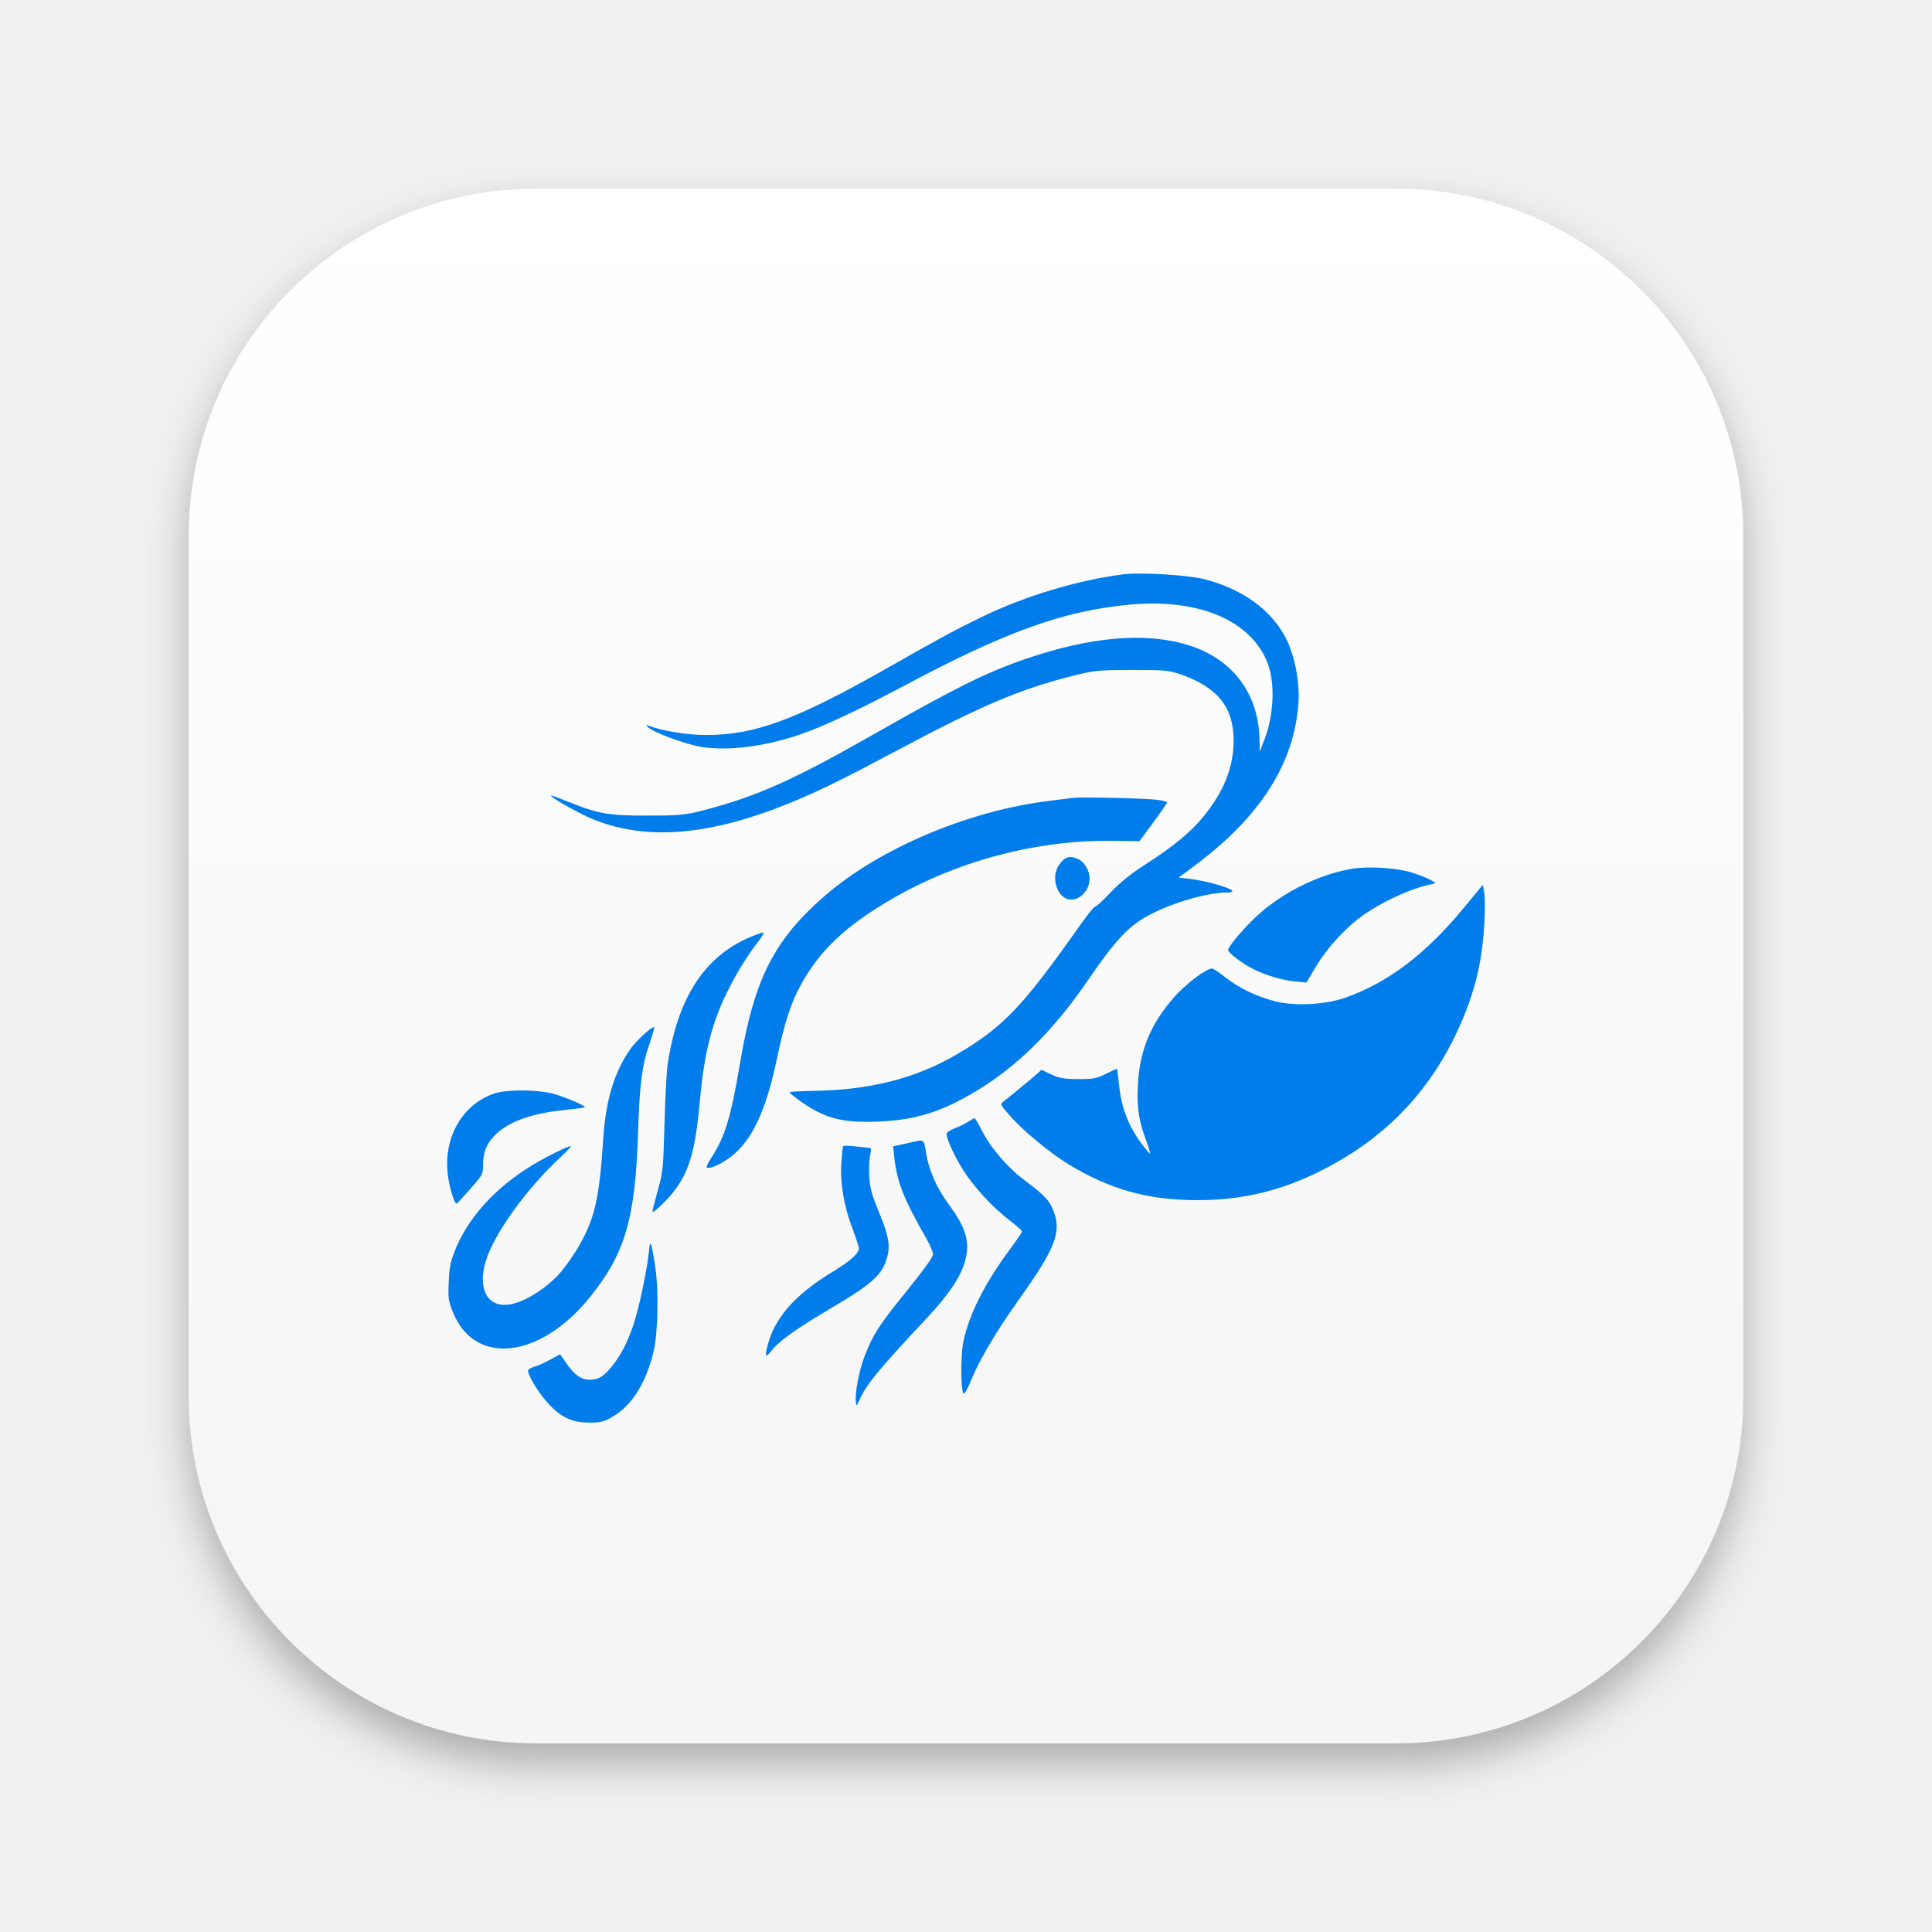
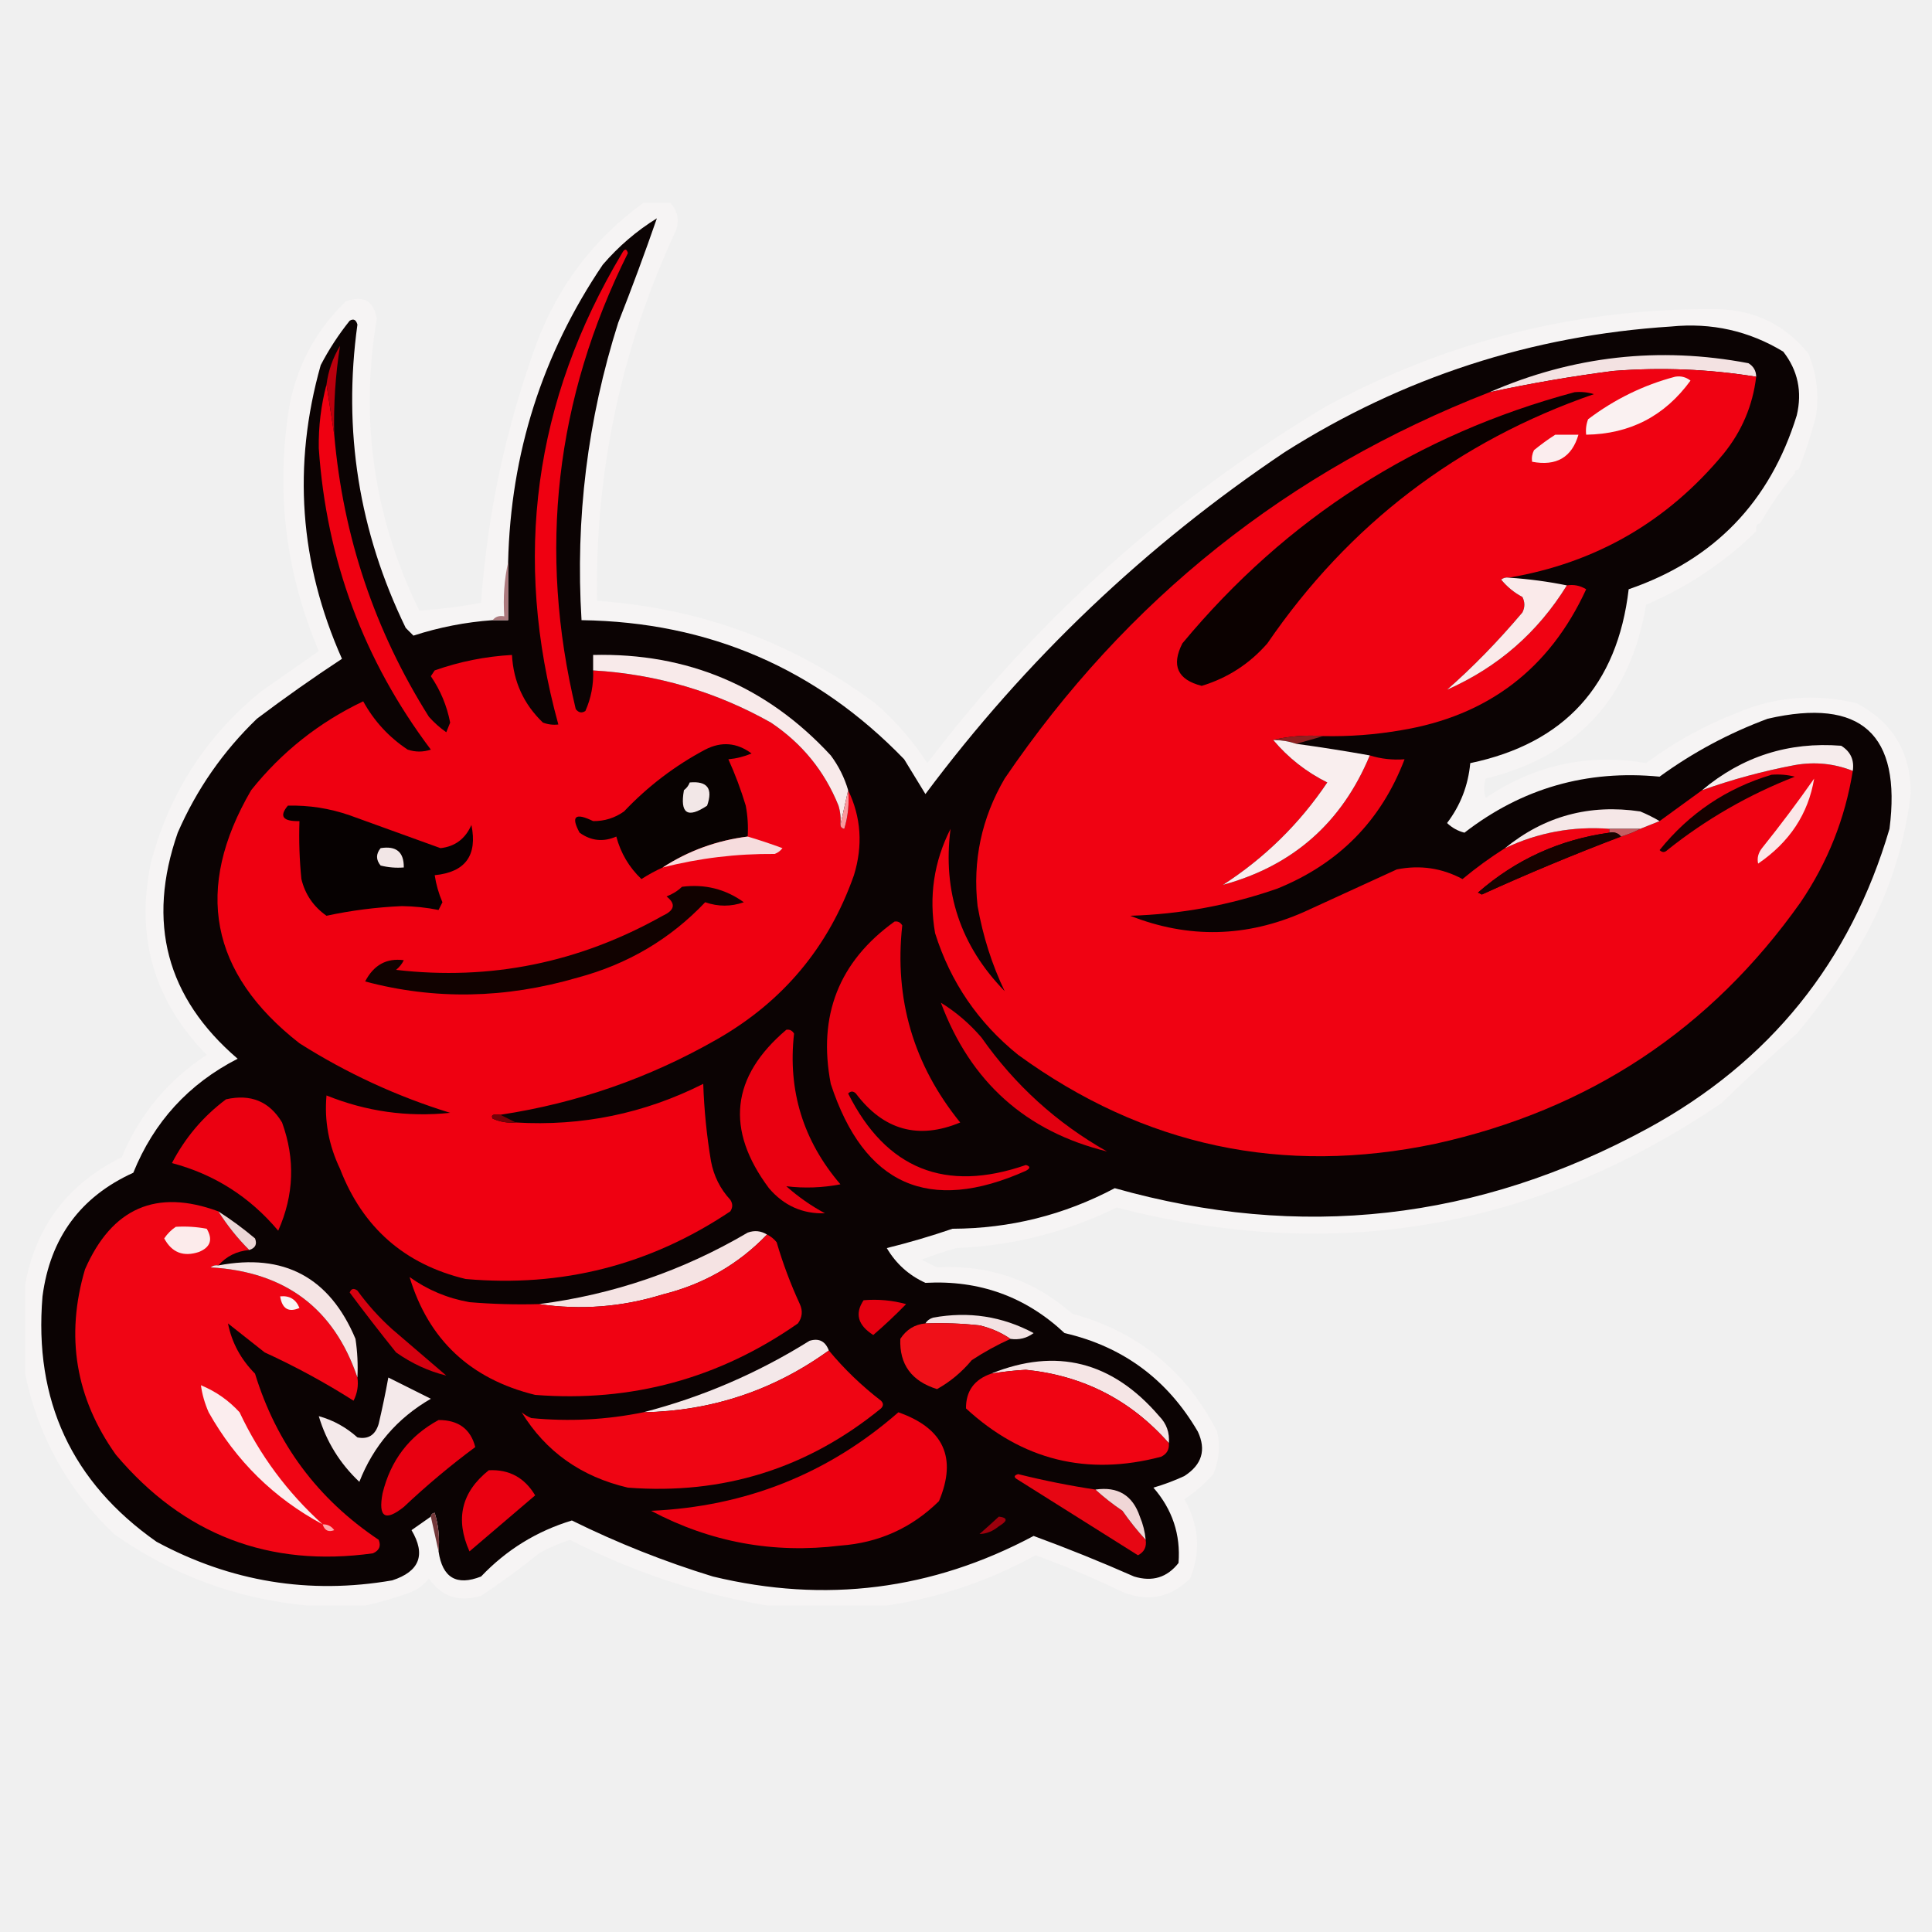
- <svg xmlns="http://www.w3.org/2000/svg" width="1024" height="1024" viewBox="0 0 1024 1024" fill="none">
-   <g filter="url(#filter0_d_159_34)">
-     <rect x="100" y="100" width="824" height="824" rx="184" fill="white" />
-     <rect x="100" y="100" width="824" height="824" rx="184" fill="url(#paint0_linear_159_34)" fill-opacity="0.41" />
-   </g>
-   <path fill-rule="evenodd" clip-rule="evenodd" d="M343.869 663.994C344.41 658.75 344.631 658.176 345.283 660.313C345.709 661.705 346.675 667.17 347.432 672.459C349.133 684.352 348.666 706.564 346.521 715.863C342.718 732.344 335.165 744.64 325.195 750.574C319.973 753.681 318.607 754.034 311.939 753.997C302.719 753.947 296.746 750.958 289.676 742.859C284.462 736.886 279.16 727.727 279.981 726.114C280.266 725.555 281.773 724.766 283.329 724.361C284.886 723.955 288.571 722.307 291.518 720.698L296.878 717.771L300.147 722.509C304.477 728.781 308.027 731.276 312.632 731.281C317.322 731.286 320.12 729.532 324.719 723.698C329.284 717.908 332.457 711.703 335.698 702.234C338.527 693.967 342.877 673.611 343.869 663.994ZM483.175 605.427C489.885 603.885 489.679 603.742 490.765 610.663C492.253 620.154 496.224 629.272 502.737 638.157C512.025 650.826 514.183 658.104 511.6 668.051C509.463 676.278 503.081 685.93 491.802 697.994C465.023 726.633 459.247 733.657 455.458 742.192C454.032 745.401 453.941 745.448 453.645 743.117C453.038 738.35 455.396 726.01 458.33 718.594C462.952 706.913 465.899 702.368 480.719 684.064C489.388 673.358 494.532 666.204 494.532 664.857C494.532 663.676 493.08 660.162 491.307 657.047C478.782 635.065 475.431 626.574 473.953 613.075L473.354 607.61L476.299 606.97C477.919 606.618 481.012 605.923 483.175 605.427ZM516.53 592.697C516.855 592.672 518.526 595.451 520.243 598.874C525.003 608.366 534.056 618.897 543.459 625.884C553.499 633.343 556.287 636.326 558.402 641.861C562.76 653.261 559.344 661.795 539.051 690.202C528.581 704.86 519.178 720.712 515.124 730.54C512.555 736.772 511.054 739.395 510.585 738.477C509.142 735.648 509.153 718.152 510.604 711.13C513.582 696.719 521.893 680.248 535.41 661.968C538.854 657.312 541.68 653.142 541.691 652.7C541.703 652.26 538.86 649.699 535.377 647.01C527.14 640.65 519.539 632.782 512.973 623.823C507.503 616.358 501.059 603.046 501.794 600.727C502.025 599.998 503.926 598.782 506.018 598.026C508.11 597.27 511.198 595.771 512.88 594.697C514.562 593.622 516.204 592.723 516.53 592.697ZM446.853 607.591C447.063 607.179 450.113 607.191 453.629 607.617C457.144 608.044 460.48 608.423 461.043 608.459C461.802 608.508 461.832 609.546 461.157 612.493C460.658 614.677 460.474 619.795 460.749 623.869C461.168 630.066 462.042 633.198 466.096 643.017C471.665 656.506 472.252 661.728 469.086 669.652C466.266 676.708 460.083 681.827 440.364 693.432C422.352 704.033 412.898 710.784 408.978 715.849C406.067 719.609 405.399 719.282 406.46 714.617C410.009 699.006 420.909 686.398 441.752 673.797C450.474 668.524 455.217 664.265 455.217 661.706C455.217 660.793 453.628 655.865 451.685 650.758C447.259 639.118 445.202 626.727 445.935 616.105C446.229 611.835 446.642 608.005 446.853 607.591ZM334.258 555.811C337.405 551.378 345.974 543.578 346.714 544.473C346.916 544.717 345.889 548.395 344.434 552.645C340.208 564.977 339.03 573.994 338.168 600.625C336.702 645.881 331.351 664.241 312.927 687.225C286.536 720.148 251.762 724.218 240.187 695.74C237.621 689.423 237.475 688.445 237.82 679.704C238.124 671.999 238.674 669.139 241.013 663.085C247.647 645.912 262.384 629.573 281.99 617.653C288.93 613.432 300.927 607.467 302.475 607.466C303.015 607.466 300.892 609.817 297.758 612.692C279.338 629.582 261.593 654.203 257.356 668.748C252.888 684.086 259.02 693.876 271.394 691.165C278.912 689.518 289.558 682.718 296.401 675.19C299.632 671.636 304.628 664.47 307.503 659.263C315.457 644.86 317.686 634.642 319.769 603.039C321.092 582.96 325.742 567.804 334.258 555.811ZM404.451 494.252C405.121 494.24 403.727 496.731 401.352 499.786C392.015 511.801 382.734 529.251 378.334 543.071C374.594 554.817 372.487 566.392 370.896 583.908C368.545 609.818 365.301 620.995 357.057 631.594C353.392 636.306 347.026 642.39 345.761 642.39C345.606 642.39 346.828 637.509 348.477 631.542C351.425 620.87 351.485 620.29 352.195 595.567C352.592 581.747 353.33 567.677 353.836 564.301C359.128 528.948 373.252 507.096 397.516 496.719C400.66 495.375 403.781 494.265 404.451 494.252ZM262.352 579.469C268.604 577.43 284.255 577.449 292.475 579.505C298.626 581.044 310.63 586.114 309.981 586.9C309.826 587.085 304.705 587.758 298.6 588.395C280.918 590.239 268.743 594.822 261.744 602.265C257.684 606.584 256.017 611.043 256.017 617.585C256.017 622.32 255.795 622.734 249.348 630.055C245.679 634.219 242.414 637.756 242.091 637.912C241.09 638.394 238.724 631.322 237.628 624.576C234.285 603.992 244.542 585.278 262.352 579.469ZM786.636 472.877C787.037 475.017 787.12 481.705 786.82 487.739C785.825 507.763 782.594 522.441 775.312 540.004C762.271 571.455 741.492 596 713.391 613.148C687.364 629.029 662.762 636.176 634.369 636.101C608.24 636.033 588.273 630.449 566.297 617.066C556.678 611.207 542.306 599.342 535.596 591.718C530.326 585.732 530.039 585.177 531.614 584.03C533.874 582.382 546.418 572.028 549.538 569.234L552.014 567.017L557.129 569.459C561.299 571.451 563.937 571.907 571.417 571.932C579.432 571.959 581.303 571.604 586.228 569.116C589.324 567.551 591.953 566.383 592.072 566.52C592.187 566.658 592.694 570.81 593.197 575.743C594.329 586.814 598.186 596.873 604.671 605.663C607.16 609.037 609.349 611.611 609.536 611.386C609.721 611.158 608.744 607.922 607.362 604.194C603.584 593.993 602.589 587.429 603.068 575.858C603.833 557.417 609.522 543.299 622.01 528.848C628.139 521.755 639.386 513.23 642.521 513.301C643.057 513.314 646.199 515.446 649.504 518.039C656.865 523.815 666.468 528.402 676.208 530.791C686.826 533.398 702.755 532.495 713.391 528.683C736.016 520.572 755.808 505.523 775.859 481.183L785.906 468.985L786.636 472.877ZM568.796 422.881C572.993 422.3 608.352 423.163 614.009 423.986C616.532 424.353 618.593 424.95 618.589 425.312C618.584 425.676 615.29 430.443 611.269 435.907L603.955 445.842L590.088 445.653C549.231 445.094 506.692 456.422 471.38 477.264C447.68 491.252 434.418 503.898 424.413 522.05C419.308 531.312 415.711 542.374 411.951 560.372C406.084 588.453 398.807 604.169 387.615 612.931C382.642 616.824 376.562 619.627 374.711 618.88C374.232 618.686 375.083 616.634 376.603 614.32C384.232 602.693 387.273 592.8 392.241 563.447C399.812 518.715 410.187 498.253 437.199 474.778C466.07 449.687 513.393 429.671 556.127 424.474C561.413 423.832 567.114 423.115 568.796 422.881ZM595.443 304.387C604.387 303.254 629.69 304.762 638.194 306.936C660.596 312.661 677.009 325.671 683.633 342.956C686.988 351.71 688.804 363.087 688.252 371.89C686.221 404.307 668.183 432.777 633.147 458.861L624.729 465.127L631.492 465.94C639.097 466.853 651.697 470.406 653.021 472.009C653.601 472.711 652.553 473.065 649.9 473.065C640.12 473.065 621.869 478.333 609.755 484.652C598.207 490.676 591.766 497.519 575.837 520.687C558.346 546.128 539.37 564.934 518.25 577.756C499.276 589.278 485.717 593.579 465.638 594.447C446.118 595.291 436.571 592.688 423.108 582.855C420.586 581.011 418.523 579.247 418.524 578.934C418.526 578.62 424.172 578.284 431.07 578.188C461.093 577.767 485.427 571.57 507.201 558.8C531.614 544.483 542.107 533.498 572.168 490.79C576.162 485.115 579.928 480.472 580.534 480.472C581.142 480.47 584.744 477.152 588.54 473.095C593.185 468.131 599.015 463.406 606.364 458.652C622.493 448.215 631.165 441.061 638.139 432.437C648.815 419.237 653.843 406.455 653.85 392.501C653.858 374.907 645.401 364.322 625.847 357.457C619.671 355.29 617.234 355.069 599.812 355.104C581.641 355.14 579.875 355.325 567.485 358.491C540.309 365.435 519.505 374.288 476.486 397.218C447.973 412.417 434.153 419.224 419.858 425.108C376.695 442.872 343.054 445.82 314.586 434.33C306.865 431.214 291.386 422.468 292.084 421.616C292.204 421.472 296.227 422.938 301.024 424.875C317.115 431.374 322.554 432.325 343.385 432.28C360.36 432.241 363.221 431.965 373.091 429.409C401.001 422.18 420.449 413.467 463.954 388.701C506.411 364.533 522.968 356.325 543.459 349.295C578.142 337.396 607.189 334.921 629.83 341.934C653.448 349.252 667.281 367.805 667.598 392.593L667.673 398.455L670.136 392.106C675.124 379.243 675.908 362.559 672.021 351.976C663.565 328.948 635.43 316.937 598.308 320.506C563.525 323.85 533.183 334.758 480.117 362.991C458.584 374.448 441.605 382.598 429.443 387.316C409.297 395.13 387.362 398.39 371.78 395.886C363.561 394.565 346.345 388.245 343.644 385.557C342.137 384.058 342.138 384.02 343.664 384.607C350.988 387.419 363.995 389.55 373.975 389.57C400.135 389.624 422.079 381.507 470.943 353.705C498.56 337.992 506.35 333.786 520.63 326.873C543.36 315.871 571.453 307.428 595.443 304.387ZM716.886 460.435C725.345 459.046 740.296 459.991 748.086 462.404C751.665 463.513 756.136 465.256 758.019 466.279C761.208 468.009 761.293 468.165 759.259 468.546C747.715 470.714 730.468 478.811 719.814 487.067C711.594 493.436 702.822 503.34 697.507 512.251L692.422 520.776L686.191 520.169C679.333 519.501 670.252 516.734 663.557 513.269C658.127 510.459 650.923 504.927 650.922 503.567C650.922 501.456 660.91 489.962 668.235 483.641C681.798 471.938 700.162 463.179 716.886 460.435ZM561.053 458.832C564.137 454.083 567.154 453.156 571.824 455.519C574.897 457.075 577.532 461.755 577.532 465.657C577.532 472.25 571.658 477.938 566.212 476.619C560.014 475.117 557.07 464.966 561.053 458.832Z" fill="#007DEB" />
-   <defs>
-     <filter id="filter0_d_159_34" x="78" y="89" width="868" height="868" filterUnits="userSpaceOnUse" color-interpolation-filters="sRGB">
-       <feFlood flood-opacity="0" result="BackgroundImageFix" />
-       <feColorMatrix in="SourceAlpha" type="matrix" values="0 0 0 0 0 0 0 0 0 0 0 0 0 0 0 0 0 0 127 0" result="hardAlpha" />
-       <feOffset dy="11" />
-       <feGaussianBlur stdDeviation="11" />
-       <feColorMatrix type="matrix" values="0 0 0 0 0 0 0 0 0 0 0 0 0 0 0 0 0 0 0.28 0" />
-       <feBlend mode="normal" in2="BackgroundImageFix" result="effect1_dropShadow_159_34" />
-       <feBlend mode="normal" in="SourceGraphic" in2="effect1_dropShadow_159_34" result="shape" />
-     </filter>
-     <linearGradient id="paint0_linear_159_34" x1="512" y1="100" x2="512" y2="924" gradientUnits="userSpaceOnUse">
-       <stop stop-opacity="0" />
-       <stop offset="1" stop-opacity="0.1" />
-     </linearGradient>
-   </defs>
+ <svg xmlns="http://www.w3.org/2000/svg" version="1.2" viewBox="0 0 500 500" width="500" height="500">
+   <style>
+ 		.s0 { fill: #f6f4f4 } 
+ 		.s1 { fill: #0b0303 } 
+ 		.s2 { fill: #ef0011 } 
+ 		.s3 { fill: #f3e2e2 } 
+ 		.s4 { fill: #f00212 } 
+ 		.s5 { fill: #ba000d } 
+ 		.s6 { fill: #faf1f1 } 
+ 		.s7 { fill: #0b0100 } 
+ 		.s8 { fill: #fbedee } 
+ 		.s9 { fill: #faeaea } 
+ 		.s10 { fill: #ab797d } 
+ 		.s11 { fill: #f8eaea } 
+ 		.s12 { fill: #902021 } 
+ 		.s13 { fill: #f9eeee } 
+ 		.s14 { fill: #f6ecec } 
+ 		.s15 { fill: #080201 } 
+ 		.s16 { fill: #150100 } 
+ 		.s17 { fill: #f2e7e7 } 
+ 		.s18 { fill: #fbe7e8 } 
+ 		.s19 { fill: #060101 } 
+ 		.s20 { fill: #f5e7e7 } 
+ 		.s21 { fill: #fa999e } 
+ 		.s22 { fill: #c46064 } 
+ 		.s23 { fill: #180300 } 
+ 		.s24 { fill: #f6dcdd } 
+ 		.s25 { fill: #f2e6e6 } 
+ 		.s26 { fill: #110200 } 
+ 		.s27 { fill: #eb0011 } 
+ 		.s28 { fill: #e20010 } 
+ 		.s29 { fill: #ea0011 } 
+ 		.s30 { fill: #760007 } 
+ 		.s31 { fill: #f00514 } 
+ 		.s32 { fill: #fcebeb } 
+ 		.s33 { fill: #ecd6d6 } 
+ 		.s34 { fill: #f5e3e3 } 
+ 		.s35 { fill: #f5e4e4 } 
+ 		.s36 { fill: #faf6f6 } 
+ 		.s37 { fill: #e50010 } 
+ 		.s38 { fill: #d5000f } 
+ 		.s39 { fill: #f2e2e3 } 
+ 		.s40 { fill: #ef1018 } 
+ 		.s41 { fill: #f4e8e9 } 
+ 		.s42 { fill: #ef0513 } 
+ 		.s43 { fill: #f5e5e5 } 
+ 		.s44 { fill: #f00413 } 
+ 		.s45 { fill: #f4e9ea } 
+ 		.s46 { fill: #ed0011 } 
+ 		.s47 { fill: #e80011 } 
+ 		.s48 { fill: #e60613 } 
+ 		.s49 { fill: #f0d6d6 } 
+ 		.s50 { fill: #fca9ac } 
+ 		.s51 { fill: #9c000c } 
+ 		.s52 { fill: #73393b } 
+ 	</style>
+   <g>
+     <path fill-rule="evenodd" class="s0" d="m166.5 52.5q3.5 0 7 0 2.75 2.99 1.5 7-21.27 45.61-20.5 96 39.99 2.76 72 26.5 7.87 6.86 13.5 15.5 42.88-56.39 103.5-92.5 47.35-25.46 101-25 14.52 0.38 23.5 11.5 3.19 7.74 2 16-1.81 7.18-4.5 14-1 0-1 1-5.04 6.05-9 13-1 0-1 1 0 0.5 0 1-12.42 12.15-28.5 19-6.02 36.27-41.5 45-0.83 2.75 0 5 19.02-12.85 41.5-9 10.85-8.09 23.5-13 15.01-6.37 31-2.5 14.09 7.43 14 23.5-2.83 23.25-15.5 43-6.42 9.92-14 19-10.04 8.8-19.5 18-72.02 48.88-156.5 27-19.63 9.6-41.5 10.5-4.59 1.27-9 3 2 1 4 2 20.09-1.11 35 12 25.46 6.95 37.5 30.5 1.26 5.69-1 11-3.38 3.79-7.5 6.5 5.74 10.07 1.5 20.5-7.55 7.47-17.5 3.5-11.01-5.34-22.5-9.5-18.26 10-38.5 13-15.5 0-31 0-26.62-4.54-51-17-4.17 1.33-8 3.5-7.23 5.87-15 11-8.62 2.58-13.5-4.5-1.82 2.32-4.5 3.5-6.06 2.24-12 3.5-7.5 0-15 0-27.42-2.56-50-18.5-18-17.25-23-41.5 0-11.5 0-23 4.12-22.7 25-33 6.95-16.67 22-26.5-20.39-20.8-14.5-49.5 7.01-26.98 28.5-44.5 7.56-5.27 15-10.5-13.09-30.88-7.5-64 3.16-15.57 14.5-26.5 6.85-2.48 8 4.5-6.59 39.53 11 75.5 7.99-0.49 16-2 2.42-34.57 14.5-67.5 8.51-22.23 27.5-36z" />
+   </g>
+   <g>
+     <path fill-rule="evenodd" class="s1" d="m113.5 401.5q0.48-5.1-1-10-0.91 0.19-1 1-2.46 1.74-5 3.5 5.65 9.54-5 13-32.21 5.55-61-10-32.89-23.11-29.5-63.5 2.96-22.67 23.5-32 7.99-19.75 27-29.5-27.65-23.7-15.5-58.5 7.33-16.82 20.5-29.5 10.79-8.14 22-15.5-16.49-37.08-5.5-76 3.19-6.13 7.5-11.5 1.48-0.89 2 1-5.69 41.09 12.5 78.5 1 1 2 2 9.97-3.24 20.5-4 2 0 4 0 0-7.5 0-15 0.99-42.22 24.5-77 6.12-7.12 14-12-4.65 13.43-10 27-11.93 37.6-9.5 77 49.38 0.7 83.5 36 2.75 4.5 5.5 9 38.99-52.24 93-88.5 45.84-29.03 100-32.5 15.69-1.56 29 6.5 5.68 7.29 3.5 16.5-10.38 33.62-43.5 45-4.39 37.33-41 45-0.79 8.63-6 15.5 1.91 1.83 4.5 2.5 22.27-17.25 50.5-14.5 12.93-9.41 28-15 36.22-8.28 31.5 28.5-15.19 51.69-62.5 77.5-65.92 35.87-138 15.5-19.67 10.42-42 10.5-8.39 2.88-17 5 3.58 6.08 10 9 20.92-1.14 36 13 22.67 5.23 34.5 25.5 3.33 7.13-3.5 11.5-3.88 1.8-8 3 7.36 8.45 6.5 19.5-4.43 5.66-11.5 3.5-12.84-5.67-26-10.5-39.4 21.02-83 10.5-18.85-5.78-36.5-14.5-13.65 4.14-23.5 14.5-9.51 3.74-11-6.5z" />
+   </g>
+   <g>
+     <path fill-rule="evenodd" class="s2" d="m153.5 173.5q24.62 1.46 46 13.5 12.11 8.1 17.5 21.5 0.74 2.45 0.5 5 0.09 0.81 1 1 1.48-4.9 1-10 5.04 10.48 1.5 22-9.81 27.86-35.5 42.5-26.17 14.97-56 19.5-2.77-0.4-2 1 2.86 1.27 6 1 25.64 1.53 48.5-10 0.34 10.08 2 20 1.08 5.76 5 10 1 1.5 0 3-31.11 20.84-68.5 17.5-23.7-5.7-32.5-28.5-4.39-9.18-3.5-19 15.41 6.23 32 4.5-20.68-6.39-39-18-34.81-27.22-12.5-65.5 11.84-14.83 29-23 4.21 7.66 11.5 12.5 3 1 6 0-26.04-34.62-29-78-0.13-8.46 2-16.5 1 6.5 2 13 3.43 39.53 24.5 73 2.03 2.28 4.5 4 0.5-1.25 1-2.5-1.27-6.54-5-12 0.5-0.75 1-1.5 9.72-3.43 20-4 0.55 10.34 8 17.5 1.94 0.74 4 0.5-17.8-64.6 16.5-122 0.98-1.79 1.5 0-28.21 56.64-13.5 118 1.08 1.43 2.5 0.5 2.21-4.98 2-10.5z" />
+   </g>
+   <g>
+     <path fill-rule="evenodd" class="s3" d="m454.5 97.5q-18.37-2.97-37-1.5-16.14 2.08-32 5.5 32.38-14.09 67-7.5 1.98 1.22 2 3.5z" />
+   </g>
+   <g>
+     <path fill-rule="evenodd" class="s4" d="m454.5 97.5q-1.33 11.18-8.5 20-21.81 26.28-55.5 32-1.11-0.2-2 0.5 2.31 2.82 5.5 4.5 1 2 0 4-9.56 11.3-19.5 20 19.71-8.72 31-27 2.68-0.43 5 1-14.24 30.97-48 36.5-9.93 1.71-20 1.5-6.8-0.48-13 1 5.81 6.92 14 11-10.78 16.03-27 26.5 27.16-7.4 38-33.5 4.34 1.35 9 1-9.08 23.84-33 33.5-18.45 6.41-38 7 22.59 8.92 45-1 12.05-5.52 24-11 9.01-1.79 17 2.5 5.28-4.38 11-8 12.8-6.07 27-5 0 0.5 0 1-19.34 2.69-34 15.5 0.5 0.25 1 0.5 17.79-8.09 36-15 2.71-0.79 5-2 2.5-1 5-2 5.53-4.04 11-8 11.7-4.18 24-6.5 7.78-1.36 15 1.5-2.97 18.45-13.5 34-34.92 49.37-94.5 62.5-59.27 12.45-108-23-15.53-12.52-21.5-31.5-2.47-14.26 4-27-3.15 24.41 14 42-4.92-10.28-7-22-1.97-17.63 7-33 47.28-69.5 125.5-100 15.86-3.42 32-5.5 18.63-1.47 37 1.5z" />
+   </g>
+   <g>
+     <path fill-rule="evenodd" class="s5" d="m86.5 112.5q-1-6.5-2-13 0.7-5.34 3.5-10-1.8 11.32-1.5 23z" />
+   </g>
+   <g>
+     <path fill-rule="evenodd" class="s6" d="m433.5 97.5q2.22-0.39 4 1-10 13.75-27 14-0.24-2.06 0.5-4 10.3-7.78 22.5-11z" />
+   </g>
+   <g>
+     <path fill-rule="evenodd" class="s7" d="m407.5 101.5q2.55-0.24 5 0.5-52.87 18.31-84.5 64.5-6.94 7.95-17 11-9.38-2.38-5-11 40.38-48.62 101.5-65z" />
+   </g>
+   <g>
+     <path fill-rule="evenodd" class="s8" d="m402.5 112.5q3 0 6 0-2.56 8.8-12 7-0.22-1.58 0.5-3 2.72-2.22 5.5-4z" />
+   </g>
+   <g>
+ 	</g>
+   <g>
+ 	</g>
+   <g>
+ 	</g>
+   <g>
+ 	</g>
+   <g>
+ 	</g>
+   <g>
+ 	</g>
+   <g>
+ 	</g>
+   <g>
+     <path fill-rule="evenodd" class="s9" d="m390.5 149.5q7.77 0.52 15 2-11.29 18.28-31 27 9.94-8.7 19.5-20 1-2 0-4-3.19-1.68-5.5-4.5 0.89-0.7 2-0.5z" />
+   </g>
+   <g>
+     <path fill-rule="evenodd" class="s10" d="m131.5 145.5q0 7.5 0 15-2 0-4 0 1.06-1.36 3-1-0.48-7.29 1-14z" />
+   </g>
+   <g>
+     <path fill-rule="evenodd" class="s11" d="m219.5 204.5q-1 4.5-2 9 0.24-2.55-0.5-5-5.39-13.4-17.5-21.5-21.38-12.04-46-13.5 0-2 0-4 36.7-0.86 61.5 26 3.06 4.11 4.5 9z" />
+   </g>
+   <g>
+     <path fill-rule="evenodd" class="s12" d="m329.5 191.5q6.2-1.48 13-1-3.5 1-7 2-2.9-0.97-6-1z" />
+   </g>
+   <g>
+     <path fill-rule="evenodd" class="s13" d="m329.5 191.5q3.1 0.03 6 1 9.55 1.31 19 3-10.84 26.1-38 33.5 16.22-10.47 27-26.5-8.19-4.08-14-11z" />
+   </g>
+   <g>
+     <path fill-rule="evenodd" class="s14" d="m479.5 199.5q-7.22-2.86-15-1.5-12.3 2.32-24 6.5 15.6-13.11 36-11.5 3.63 2.26 3 6.5z" />
+   </g>
+   <g>
+     <path fill-rule="evenodd" class="s15" d="m193.5 216.5q-12.01 1.52-22 8-2.83 1.29-5.5 3-4.79-4.57-6.5-11-5.04 2.2-9.5-1-3.47-6.4 3.5-3 4.4 0.05 8-2.5 9.22-9.73 21-16 6.3-3.24 12 1-2.9 1.22-6 1.5 2.61 5.74 4.5 12 0.75 3.97 0.5 8z" />
+   </g>
+   <g>
+     <path fill-rule="evenodd" class="s16" d="m458.5 200.5q3.04-0.24 6 0.5-18.02 7.05-33 19-1 1-2 0 11.53-14.3 29-19.5z" />
+   </g>
+   <g>
+     <path fill-rule="evenodd" class="s17" d="m178.5 202.5q6.85-0.63 4.5 6-7.6 5.09-6-4 1.08-0.82 1.5-2z" />
+   </g>
+   <g>
+     <path fill-rule="evenodd" class="s18" d="m469.5 201.5q-2.26 13.65-14.5 22-0.47-2.11 1-4 7.08-8.82 13.5-18z" />
+   </g>
+   <g>
+     <path fill-rule="evenodd" class="s19" d="m74.5 208.5q8.22-0.2 16 2.5 11.8 4.26 23.5 8.5 5.65-0.63 8-6 2.41 11.83-9.5 13 0.55 3.61 2 7-0.5 1-1 2-4.67-0.94-9.5-1-9.96 0.44-19.5 2.5-5.05-3.55-6.5-9.5-0.75-7.48-0.5-15-6.47 0.15-3-4z" />
+   </g>
+   <g>
+     <path fill-rule="evenodd" class="s20" d="m429.5 212.5q-2.5 1-5 2-4 0-8 0-14.2-1.07-27 5 15.27-12.44 35-9.5 2.72 1.14 5 2.5z" />
+   </g>
+   <g>
+     <path fill-rule="evenodd" class="s21" d="m219.5 204.5q0.48 5.1-1 10-0.91-0.19-1-1 1-4.5 2-9z" />
+   </g>
+   <g>
+     <path fill-rule="evenodd" class="s22" d="m416.5 215.5q0-0.5 0-1 4 0 8 0-2.29 1.21-5 2-1.06-1.36-3-1z" />
+   </g>
+   <g>
+     <path fill-rule="evenodd" class="s23" d="m416.5 215.5q1.94-0.36 3 1-18.21 6.91-36 15-0.5-0.25-1-0.5 14.66-12.81 34-15.5z" />
+   </g>
+   <g>
+     <path fill-rule="evenodd" class="s24" d="m193.5 216.5q4.39 1.3 9 3-0.79 1.04-2 1.5-14.77-0.13-29 3.5 9.99-6.48 22-8z" />
+   </g>
+   <g>
+     <path fill-rule="evenodd" class="s25" d="m98.5 219.5q6.09-0.98 6 5-3.04 0.24-6-0.5-1.84-2.24 0-4.5z" />
+   </g>
+   <g>
+     <path fill-rule="evenodd" class="s26" d="m176.5 229.5q8.85-1.14 16 4-4.98 1.75-10 0-13.56 14.3-33 19.5-28.06 8.2-55 1 3.32-6.4 10-5.5-0.71 1.47-2 2.5 36.58 4.24 69-14 4.68-2.13 1-5 2.35-0.91 4-2.5z" />
+   </g>
+   <g>
+     <path fill-rule="evenodd" class="s27" d="m231.5 238.5q1.31-0.2 2 1-3.13 28.62 15 51-16.25 6.75-27-7.5-1-1-2 0 14.73 29.34 46 18.5 1.79 0.52 0 1.5-37.63 16.82-50.5-22.5-5.1-26.48 16.5-42z" />
+   </g>
+   <g>
+     <path fill-rule="evenodd" class="s28" d="m243.5 259.5q5.88 3.62 10.5 9 12.96 18.46 32.5 29.5-31.51-7.75-43-38.5z" />
+   </g>
+   <g>
+     <path fill-rule="evenodd" class="s29" d="m203.5 266.5q1.31-0.2 2 1-2.48 22.08 12 39-6.99 1.35-14 0.5 4.59 4.08 10 7-8.71 0.28-14.5-6.5-16.98-22.76 4.5-41z" />
+   </g>
+   <g>
+     <path fill-rule="evenodd" class="s27" d="m58.5 284.5q9.6-2.17 14.5 6 5.15 14.18-1 28-11.05-13.14-27.5-17.5 5.15-9.9 14-16.5z" />
+   </g>
+   <g>
+     <path fill-rule="evenodd" class="s30" d="m129.5 288.5q2 1 4 2-3.14 0.27-6-1-0.77-1.4 2-1z" />
+   </g>
+   <g>
+     <path fill-rule="evenodd" class="s31" d="m56.5 313.5q3.43 5.43 8 10-4.88 0.44-8 4-1.11-0.2-2 0.5 28.91 1.65 38 28.5 0.45 3.16-1 6-11.02-7.01-23-12.5-4.75-3.75-9.5-7.5 1.47 7.42 7 13 8.34 27.18 32 43 0.99 2.41-1.5 3.5-40.25 5.58-66.5-25.5-15.67-22.01-8-48 10.46-23.87 34.5-15z" />
+   </g>
+   <g>
+     <path fill-rule="evenodd" class="s32" d="m45.5 317.5q4.03-0.25 8 0.5 2.46 4.16-2 6-6.04 2.01-9-3.5 1.26-1.85 3-3z" />
+   </g>
+   <g>
+     <path fill-rule="evenodd" class="s33" d="m56.5 313.5q4.91 3.14 9.5 7 0.88 2.25-1.5 3-4.57-4.57-8-10z" />
+   </g>
+   <g>
+     <path fill-rule="evenodd" class="s34" d="m198.5 319.5q-11.1 11.56-27 15.5-15.75 4.88-32 2.5 28.81-3.69 54-18.5 2.65-0.96 5 0.5z" />
+   </g>
+   <g>
+     <path fill-rule="evenodd" class="s4" d="m198.5 319.5q1.44 0.68 2.5 2 2.41 8.23 6 16 1.2 2.64-0.5 5-30.65 21.41-68 18.5-25.16-6.17-32.5-30.5 6.96 4.99 15.5 6.5 8.99 0.75 18 0.5 16.25 2.38 32-2.5 15.9-3.94 27-15.5z" />
+   </g>
+   <g>
+     <path fill-rule="evenodd" class="s35" d="m92.5 356.5q-9.09-26.85-38-28.5 0.89-0.7 2-0.5 25.47-4.89 35.5 19 0.75 4.98 0.5 10z" />
+   </g>
+   <g>
+     <path fill-rule="evenodd" class="s36" d="m72.5 335.5q3.62-0.38 5 3-4.22 1.83-5-3z" />
+   </g>
+   <g>
+     <path fill-rule="evenodd" class="s37" d="m223.5 336.5q5.59-0.48 11 1-4.04 4.16-8.5 8-5.99-3.8-2.5-9z" />
+   </g>
+   <g>
+     <path fill-rule="evenodd" class="s38" d="m90.5 334.5q0.59-1.54 2-0.5 3.94 5.45 9 10 7 6 14 12-6.91-1.7-13-6-6.21-7.72-12-15.5z" />
+   </g>
+   <g>
+     <path fill-rule="evenodd" class="s39" d="m261.5 346.5q-3.54-2.44-8-3.5-6.98-0.75-14-0.5 0.63-1.08 2-1.5 13.82-2.52 26 4-2.63 1.98-6 1.5z" />
+   </g>
+   <g>
+     <path fill-rule="evenodd" class="s40" d="m239.5 342.5q7.02-0.25 14 0.5 4.46 1.06 8 3.5-5.2 2.35-10 5.5-3.88 4.65-9 7.5-9.89-3.09-9.5-13 2.36-3.63 6.5-4z" />
+   </g>
+   <g>
+     <path fill-rule="evenodd" class="s41" d="m214.5 349.5q-21.43 15.48-48 16 22.82-5.9 43-18.5 3.64-1.12 5 2.5z" />
+   </g>
+   <g>
+     <path fill-rule="evenodd" class="s42" d="m214.5 349.5q5.96 7.2 13.5 13 1 1 0 2-28.58 23.34-65.5 20.5-18.15-4.24-27.5-19.5 1.13 0.94 2.5 1.5 14.7 1.42 29-1.5 26.57-0.52 48-16z" />
+   </g>
+   <g>
+     <path fill-rule="evenodd" class="s43" d="m302.5 373.5q-14.74-16.73-37-19-4.55 0.25-9 1 25.3-10.24 43.5 11 2.85 2.91 2.5 7z" />
+   </g>
+   <g>
+     <path fill-rule="evenodd" class="s44" d="m302.5 373.5q0.21 2.44-2 3.5-28.69 7.6-50.5-12.5-0.06-6.71 6.5-9 4.45-0.75 9-1 22.26 2.27 37 19z" />
+   </g>
+   <g>
+     <path fill-rule="evenodd" class="s45" d="m100.5 356.5q5.42 2.71 11 5.5-13.04 7.54-18.5 21.5-7.57-7.14-10.5-17 5.58 1.54 10 5.5 4.2 0.84 5.5-3.5 1.41-5.99 2.5-12z" />
+   </g>
+   <g>
+     <path fill-rule="evenodd" class="s8" d="m83.5 394.5q-18.9-10.15-29.5-29-1.54-3.52-2-7 5.79 2.39 10 7 7.82 16.63 21.5 29z" />
+   </g>
+   <g>
+     <path fill-rule="evenodd" class="s46" d="m232.5 365.5q17.6 6.19 10.5 23-10.6 10.42-25.5 11.5-25.94 3.21-49-9 36.75-1.65 64-25.5z" />
+   </g>
+   <g>
+     <path fill-rule="evenodd" class="s47" d="m113.5 367.5q7.7-0.01 9.5 7-9.69 7.19-18.5 15.5-7.23 5.76-5.5-3.5 3.12-12.84 14.5-19z" />
+   </g>
+   <g>
+     <path fill-rule="evenodd" class="s29" d="m126.5 380.5q7.88-0.4 12 6.5-8.5 7.25-17 14.5-5.62-12.55 5-21z" />
+   </g>
+   <g>
+     <path fill-rule="evenodd" class="s48" d="m283.5 385.5q3.22 2.95 7 5.5 2.8 4.03 6 7.5 0.42 2.77-2 4-15.5-9.75-31-19.5-1.79-0.98 0-1.5 9.96 2.49 20 4z" />
+   </g>
+   <g>
+     <path fill-rule="evenodd" class="s49" d="m283.5 385.5q8.71-1.27 11.5 7 1.22 2.9 1.5 6-3.2-3.47-6-7.5-3.78-2.55-7-5.5z" />
+   </g>
+   <g>
+     <path fill-rule="evenodd" class="s50" d="m83.5 394.5q1.88-0.06 3 1.5-2.25 0.88-3-1.5z" />
+   </g>
+   <g>
+     <path fill-rule="evenodd" class="s51" d="m258.5 392.5q3.51 0.41 0 2.5-2.33 1.93-5 2 2.61-2.28 5-4.5z" />
+   </g>
+   <g>
+     <path fill-rule="evenodd" class="s52" d="m111.5 392.5q0.09-0.81 1-1 1.48 4.9 1 10-1-4.5-2-9z" />
+   </g>
</svg>
